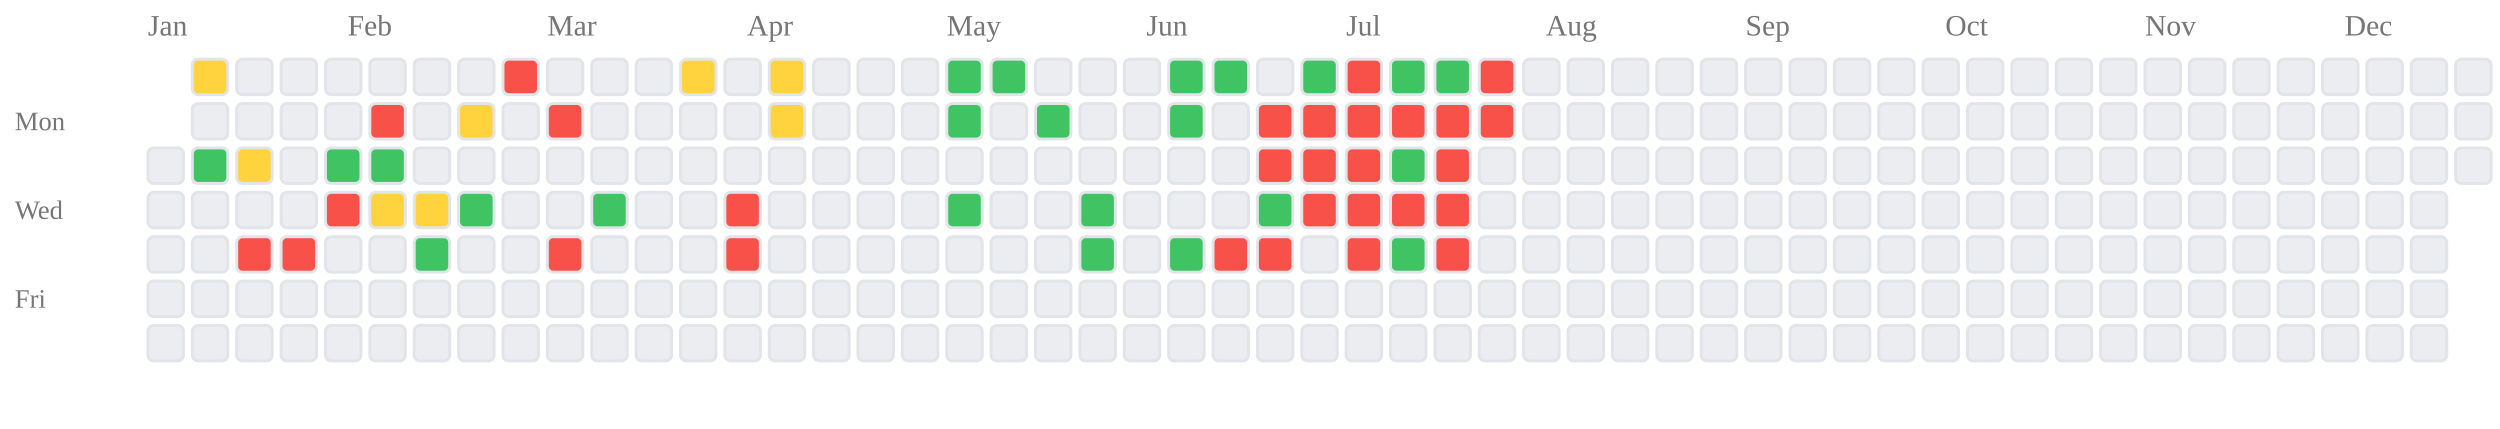
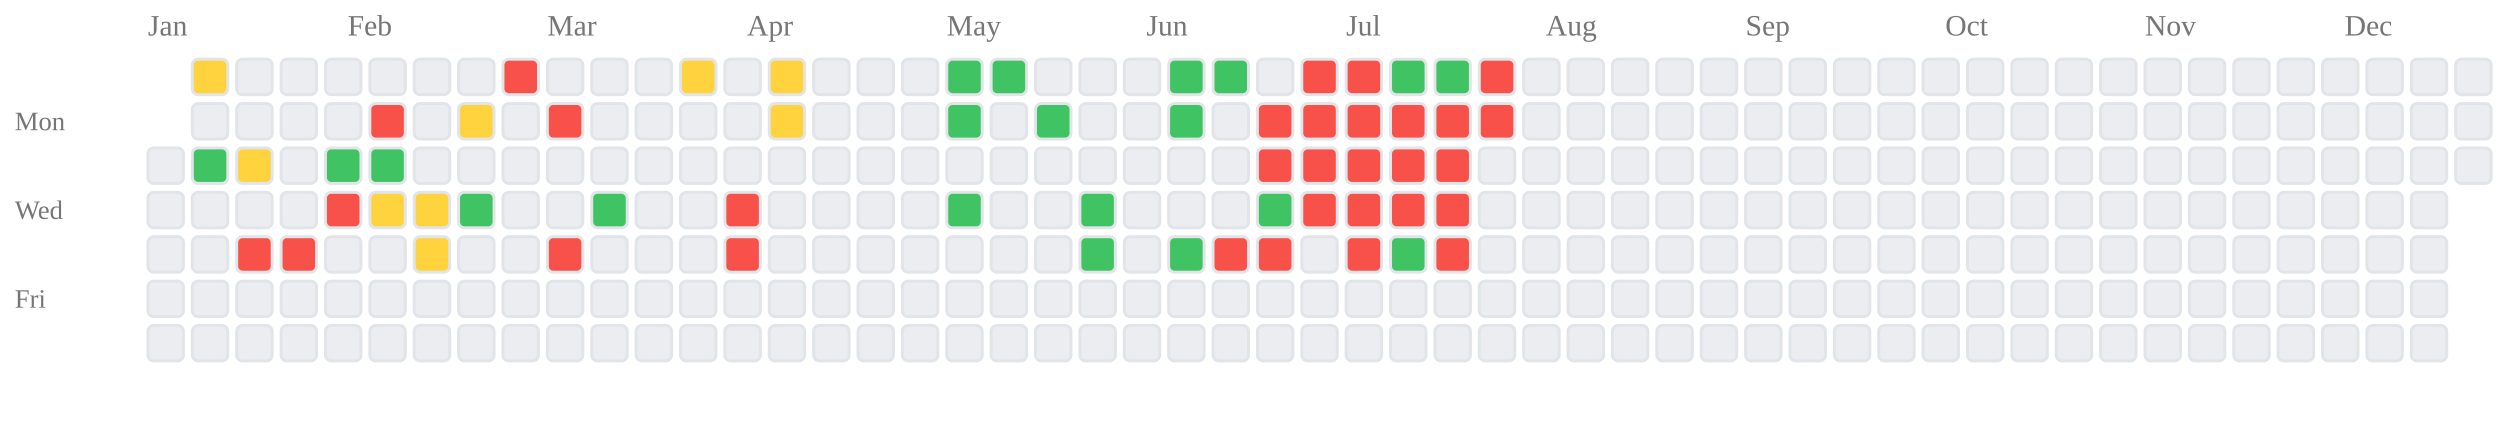
<svg xmlns="http://www.w3.org/2000/svg" width="845" height="145">
  <style>
        .month { font-size: 10px; fill: #767676; }
        .day { font-size: 9px; fill: #767676; }
        .cell { stroke: #e1e4e8; stroke-width: 1; }
        .cell-profit { fill: #40c463; }
        .cell-loss { fill: #f85149; }
        .cell-breakeven { fill: #ffd33d; }
        .cell-empty { fill: #ebedf0; }
    </style>
  <text x="50.0" y="12" class="month">Jan</text>
  <text x="117.5" y="12" class="month">Feb</text>
  <text x="185.0" y="12" class="month">Mar</text>
  <text x="252.5" y="12" class="month">Apr</text>
  <text x="320.0" y="12" class="month">May</text>
  <text x="387.5" y="12" class="month">Jun</text>
  <text x="455.0" y="12" class="month">Jul</text>
  <text x="522.5" y="12" class="month">Aug</text>
  <text x="590.0" y="12" class="month">Sep</text>
  <text x="657.5" y="12" class="month">Oct</text>
  <text x="725.0" y="12" class="month">Nov</text>
  <text x="792.5" y="12" class="month">Dec</text>
  <text x="5" y="44" class="day">Mon</text>
  <text x="5" y="74" class="day">Wed</text>
  <text x="5" y="104" class="day">Fri</text>
  <rect x="50" y="50" width="12" height="12" class="cell cell-empty" rx="2" ry="2" />
  <rect x="50" y="65" width="12" height="12" class="cell cell-empty" rx="2" ry="2" />
  <rect x="50" y="80" width="12" height="12" class="cell cell-empty" rx="2" ry="2" />
  <rect x="50" y="95" width="12" height="12" class="cell cell-empty" rx="2" ry="2" />
  <rect x="50" y="110" width="12" height="12" class="cell cell-empty" rx="2" ry="2" />
  <rect x="65" y="20" width="12" height="12" class="cell cell-breakeven" rx="2" ry="2" />
  <rect x="65" y="35" width="12" height="12" class="cell cell-empty" rx="2" ry="2" />
  <rect x="65" y="50" width="12" height="12" class="cell cell-profit" rx="2" ry="2" />
  <rect x="65" y="65" width="12" height="12" class="cell cell-empty" rx="2" ry="2" />
  <rect x="65" y="80" width="12" height="12" class="cell cell-empty" rx="2" ry="2" />
  <rect x="65" y="95" width="12" height="12" class="cell cell-empty" rx="2" ry="2" />
  <rect x="65" y="110" width="12" height="12" class="cell cell-empty" rx="2" ry="2" />
  <rect x="80" y="20" width="12" height="12" class="cell cell-empty" rx="2" ry="2" />
  <rect x="80" y="35" width="12" height="12" class="cell cell-empty" rx="2" ry="2" />
  <rect x="80" y="50" width="12" height="12" class="cell cell-breakeven" rx="2" ry="2" />
  <rect x="80" y="65" width="12" height="12" class="cell cell-empty" rx="2" ry="2" />
  <rect x="80" y="80" width="12" height="12" class="cell cell-loss" rx="2" ry="2" />
  <rect x="80" y="95" width="12" height="12" class="cell cell-empty" rx="2" ry="2" />
  <rect x="80" y="110" width="12" height="12" class="cell cell-empty" rx="2" ry="2" />
  <rect x="95" y="20" width="12" height="12" class="cell cell-empty" rx="2" ry="2" />
  <rect x="95" y="35" width="12" height="12" class="cell cell-empty" rx="2" ry="2" />
  <rect x="95" y="50" width="12" height="12" class="cell cell-empty" rx="2" ry="2" />
  <rect x="95" y="65" width="12" height="12" class="cell cell-empty" rx="2" ry="2" />
  <rect x="95" y="80" width="12" height="12" class="cell cell-loss" rx="2" ry="2" />
  <rect x="95" y="95" width="12" height="12" class="cell cell-empty" rx="2" ry="2" />
  <rect x="95" y="110" width="12" height="12" class="cell cell-empty" rx="2" ry="2" />
  <rect x="110" y="20" width="12" height="12" class="cell cell-empty" rx="2" ry="2" />
  <rect x="110" y="35" width="12" height="12" class="cell cell-empty" rx="2" ry="2" />
  <rect x="110" y="50" width="12" height="12" class="cell cell-profit" rx="2" ry="2" />
  <rect x="110" y="65" width="12" height="12" class="cell cell-loss" rx="2" ry="2" />
  <rect x="110" y="80" width="12" height="12" class="cell cell-empty" rx="2" ry="2" />
  <rect x="110" y="95" width="12" height="12" class="cell cell-empty" rx="2" ry="2" />
  <rect x="110" y="110" width="12" height="12" class="cell cell-empty" rx="2" ry="2" />
  <rect x="125" y="20" width="12" height="12" class="cell cell-empty" rx="2" ry="2" />
  <rect x="125" y="35" width="12" height="12" class="cell cell-loss" rx="2" ry="2" />
  <rect x="125" y="50" width="12" height="12" class="cell cell-profit" rx="2" ry="2" />
  <rect x="125" y="65" width="12" height="12" class="cell cell-breakeven" rx="2" ry="2" />
  <rect x="125" y="80" width="12" height="12" class="cell cell-empty" rx="2" ry="2" />
  <rect x="125" y="95" width="12" height="12" class="cell cell-empty" rx="2" ry="2" />
  <rect x="125" y="110" width="12" height="12" class="cell cell-empty" rx="2" ry="2" />
  <rect x="140" y="20" width="12" height="12" class="cell cell-empty" rx="2" ry="2" />
  <rect x="140" y="35" width="12" height="12" class="cell cell-empty" rx="2" ry="2" />
  <rect x="140" y="50" width="12" height="12" class="cell cell-empty" rx="2" ry="2" />
  <rect x="140" y="65" width="12" height="12" class="cell cell-breakeven" rx="2" ry="2" />
-   <rect x="140" y="80" width="12" height="12" class="cell cell-profit" rx="2" ry="2" />
+   <rect x="140" y="80" width="12" height="12" class="cell cell-breakeven" rx="2" ry="2" />
  <rect x="140" y="95" width="12" height="12" class="cell cell-empty" rx="2" ry="2" />
  <rect x="140" y="110" width="12" height="12" class="cell cell-empty" rx="2" ry="2" />
  <rect x="155" y="20" width="12" height="12" class="cell cell-empty" rx="2" ry="2" />
  <rect x="155" y="35" width="12" height="12" class="cell cell-breakeven" rx="2" ry="2" />
  <rect x="155" y="50" width="12" height="12" class="cell cell-empty" rx="2" ry="2" />
  <rect x="155" y="65" width="12" height="12" class="cell cell-profit" rx="2" ry="2" />
  <rect x="155" y="80" width="12" height="12" class="cell cell-empty" rx="2" ry="2" />
  <rect x="155" y="95" width="12" height="12" class="cell cell-empty" rx="2" ry="2" />
  <rect x="155" y="110" width="12" height="12" class="cell cell-empty" rx="2" ry="2" />
  <rect x="170" y="20" width="12" height="12" class="cell cell-loss" rx="2" ry="2" />
  <rect x="170" y="35" width="12" height="12" class="cell cell-empty" rx="2" ry="2" />
  <rect x="170" y="50" width="12" height="12" class="cell cell-empty" rx="2" ry="2" />
  <rect x="170" y="65" width="12" height="12" class="cell cell-empty" rx="2" ry="2" />
  <rect x="170" y="80" width="12" height="12" class="cell cell-empty" rx="2" ry="2" />
  <rect x="170" y="95" width="12" height="12" class="cell cell-empty" rx="2" ry="2" />
  <rect x="170" y="110" width="12" height="12" class="cell cell-empty" rx="2" ry="2" />
  <rect x="185" y="20" width="12" height="12" class="cell cell-empty" rx="2" ry="2" />
  <rect x="185" y="35" width="12" height="12" class="cell cell-loss" rx="2" ry="2" />
  <rect x="185" y="50" width="12" height="12" class="cell cell-empty" rx="2" ry="2" />
  <rect x="185" y="65" width="12" height="12" class="cell cell-empty" rx="2" ry="2" />
  <rect x="185" y="80" width="12" height="12" class="cell cell-loss" rx="2" ry="2" />
  <rect x="185" y="95" width="12" height="12" class="cell cell-empty" rx="2" ry="2" />
  <rect x="185" y="110" width="12" height="12" class="cell cell-empty" rx="2" ry="2" />
  <rect x="200" y="20" width="12" height="12" class="cell cell-empty" rx="2" ry="2" />
  <rect x="200" y="35" width="12" height="12" class="cell cell-empty" rx="2" ry="2" />
  <rect x="200" y="50" width="12" height="12" class="cell cell-empty" rx="2" ry="2" />
  <rect x="200" y="65" width="12" height="12" class="cell cell-profit" rx="2" ry="2" />
  <rect x="200" y="80" width="12" height="12" class="cell cell-empty" rx="2" ry="2" />
  <rect x="200" y="95" width="12" height="12" class="cell cell-empty" rx="2" ry="2" />
  <rect x="200" y="110" width="12" height="12" class="cell cell-empty" rx="2" ry="2" />
  <rect x="215" y="20" width="12" height="12" class="cell cell-empty" rx="2" ry="2" />
  <rect x="215" y="35" width="12" height="12" class="cell cell-empty" rx="2" ry="2" />
  <rect x="215" y="50" width="12" height="12" class="cell cell-empty" rx="2" ry="2" />
  <rect x="215" y="65" width="12" height="12" class="cell cell-empty" rx="2" ry="2" />
  <rect x="215" y="80" width="12" height="12" class="cell cell-empty" rx="2" ry="2" />
  <rect x="215" y="95" width="12" height="12" class="cell cell-empty" rx="2" ry="2" />
  <rect x="215" y="110" width="12" height="12" class="cell cell-empty" rx="2" ry="2" />
  <rect x="230" y="20" width="12" height="12" class="cell cell-breakeven" rx="2" ry="2" />
  <rect x="230" y="35" width="12" height="12" class="cell cell-empty" rx="2" ry="2" />
  <rect x="230" y="50" width="12" height="12" class="cell cell-empty" rx="2" ry="2" />
  <rect x="230" y="65" width="12" height="12" class="cell cell-empty" rx="2" ry="2" />
  <rect x="230" y="80" width="12" height="12" class="cell cell-empty" rx="2" ry="2" />
  <rect x="230" y="95" width="12" height="12" class="cell cell-empty" rx="2" ry="2" />
  <rect x="230" y="110" width="12" height="12" class="cell cell-empty" rx="2" ry="2" />
  <rect x="245" y="20" width="12" height="12" class="cell cell-empty" rx="2" ry="2" />
  <rect x="245" y="35" width="12" height="12" class="cell cell-empty" rx="2" ry="2" />
  <rect x="245" y="50" width="12" height="12" class="cell cell-empty" rx="2" ry="2" />
  <rect x="245" y="65" width="12" height="12" class="cell cell-loss" rx="2" ry="2" />
  <rect x="245" y="80" width="12" height="12" class="cell cell-loss" rx="2" ry="2" />
  <rect x="245" y="95" width="12" height="12" class="cell cell-empty" rx="2" ry="2" />
  <rect x="245" y="110" width="12" height="12" class="cell cell-empty" rx="2" ry="2" />
  <rect x="260" y="20" width="12" height="12" class="cell cell-breakeven" rx="2" ry="2" />
  <rect x="260" y="35" width="12" height="12" class="cell cell-breakeven" rx="2" ry="2" />
  <rect x="260" y="50" width="12" height="12" class="cell cell-empty" rx="2" ry="2" />
  <rect x="260" y="65" width="12" height="12" class="cell cell-empty" rx="2" ry="2" />
  <rect x="260" y="80" width="12" height="12" class="cell cell-empty" rx="2" ry="2" />
  <rect x="260" y="95" width="12" height="12" class="cell cell-empty" rx="2" ry="2" />
  <rect x="260" y="110" width="12" height="12" class="cell cell-empty" rx="2" ry="2" />
  <rect x="275" y="20" width="12" height="12" class="cell cell-empty" rx="2" ry="2" />
  <rect x="275" y="35" width="12" height="12" class="cell cell-empty" rx="2" ry="2" />
  <rect x="275" y="50" width="12" height="12" class="cell cell-empty" rx="2" ry="2" />
  <rect x="275" y="65" width="12" height="12" class="cell cell-empty" rx="2" ry="2" />
  <rect x="275" y="80" width="12" height="12" class="cell cell-empty" rx="2" ry="2" />
  <rect x="275" y="95" width="12" height="12" class="cell cell-empty" rx="2" ry="2" />
  <rect x="275" y="110" width="12" height="12" class="cell cell-empty" rx="2" ry="2" />
  <rect x="290" y="20" width="12" height="12" class="cell cell-empty" rx="2" ry="2" />
  <rect x="290" y="35" width="12" height="12" class="cell cell-empty" rx="2" ry="2" />
  <rect x="290" y="50" width="12" height="12" class="cell cell-empty" rx="2" ry="2" />
  <rect x="290" y="65" width="12" height="12" class="cell cell-empty" rx="2" ry="2" />
  <rect x="290" y="80" width="12" height="12" class="cell cell-empty" rx="2" ry="2" />
  <rect x="290" y="95" width="12" height="12" class="cell cell-empty" rx="2" ry="2" />
  <rect x="290" y="110" width="12" height="12" class="cell cell-empty" rx="2" ry="2" />
  <rect x="305" y="20" width="12" height="12" class="cell cell-empty" rx="2" ry="2" />
  <rect x="305" y="35" width="12" height="12" class="cell cell-empty" rx="2" ry="2" />
  <rect x="305" y="50" width="12" height="12" class="cell cell-empty" rx="2" ry="2" />
  <rect x="305" y="65" width="12" height="12" class="cell cell-empty" rx="2" ry="2" />
  <rect x="305" y="80" width="12" height="12" class="cell cell-empty" rx="2" ry="2" />
  <rect x="305" y="95" width="12" height="12" class="cell cell-empty" rx="2" ry="2" />
  <rect x="305" y="110" width="12" height="12" class="cell cell-empty" rx="2" ry="2" />
  <rect x="320" y="20" width="12" height="12" class="cell cell-profit" rx="2" ry="2" />
  <rect x="320" y="35" width="12" height="12" class="cell cell-profit" rx="2" ry="2" />
  <rect x="320" y="50" width="12" height="12" class="cell cell-empty" rx="2" ry="2" />
  <rect x="320" y="65" width="12" height="12" class="cell cell-profit" rx="2" ry="2" />
  <rect x="320" y="80" width="12" height="12" class="cell cell-empty" rx="2" ry="2" />
  <rect x="320" y="95" width="12" height="12" class="cell cell-empty" rx="2" ry="2" />
  <rect x="320" y="110" width="12" height="12" class="cell cell-empty" rx="2" ry="2" />
  <rect x="335" y="20" width="12" height="12" class="cell cell-profit" rx="2" ry="2" />
  <rect x="335" y="35" width="12" height="12" class="cell cell-empty" rx="2" ry="2" />
  <rect x="335" y="50" width="12" height="12" class="cell cell-empty" rx="2" ry="2" />
  <rect x="335" y="65" width="12" height="12" class="cell cell-empty" rx="2" ry="2" />
  <rect x="335" y="80" width="12" height="12" class="cell cell-empty" rx="2" ry="2" />
  <rect x="335" y="95" width="12" height="12" class="cell cell-empty" rx="2" ry="2" />
  <rect x="335" y="110" width="12" height="12" class="cell cell-empty" rx="2" ry="2" />
  <rect x="350" y="20" width="12" height="12" class="cell cell-empty" rx="2" ry="2" />
  <rect x="350" y="35" width="12" height="12" class="cell cell-profit" rx="2" ry="2" />
  <rect x="350" y="50" width="12" height="12" class="cell cell-empty" rx="2" ry="2" />
  <rect x="350" y="65" width="12" height="12" class="cell cell-empty" rx="2" ry="2" />
  <rect x="350" y="80" width="12" height="12" class="cell cell-empty" rx="2" ry="2" />
  <rect x="350" y="95" width="12" height="12" class="cell cell-empty" rx="2" ry="2" />
  <rect x="350" y="110" width="12" height="12" class="cell cell-empty" rx="2" ry="2" />
  <rect x="365" y="20" width="12" height="12" class="cell cell-empty" rx="2" ry="2" />
  <rect x="365" y="35" width="12" height="12" class="cell cell-empty" rx="2" ry="2" />
  <rect x="365" y="50" width="12" height="12" class="cell cell-empty" rx="2" ry="2" />
  <rect x="365" y="65" width="12" height="12" class="cell cell-profit" rx="2" ry="2" />
  <rect x="365" y="80" width="12" height="12" class="cell cell-profit" rx="2" ry="2" />
  <rect x="365" y="95" width="12" height="12" class="cell cell-empty" rx="2" ry="2" />
  <rect x="365" y="110" width="12" height="12" class="cell cell-empty" rx="2" ry="2" />
  <rect x="380" y="20" width="12" height="12" class="cell cell-empty" rx="2" ry="2" />
  <rect x="380" y="35" width="12" height="12" class="cell cell-empty" rx="2" ry="2" />
  <rect x="380" y="50" width="12" height="12" class="cell cell-empty" rx="2" ry="2" />
  <rect x="380" y="65" width="12" height="12" class="cell cell-empty" rx="2" ry="2" />
  <rect x="380" y="80" width="12" height="12" class="cell cell-empty" rx="2" ry="2" />
  <rect x="380" y="95" width="12" height="12" class="cell cell-empty" rx="2" ry="2" />
  <rect x="380" y="110" width="12" height="12" class="cell cell-empty" rx="2" ry="2" />
  <rect x="395" y="20" width="12" height="12" class="cell cell-profit" rx="2" ry="2" />
  <rect x="395" y="35" width="12" height="12" class="cell cell-profit" rx="2" ry="2" />
  <rect x="395" y="50" width="12" height="12" class="cell cell-empty" rx="2" ry="2" />
  <rect x="395" y="65" width="12" height="12" class="cell cell-empty" rx="2" ry="2" />
  <rect x="395" y="80" width="12" height="12" class="cell cell-profit" rx="2" ry="2" />
  <rect x="395" y="95" width="12" height="12" class="cell cell-empty" rx="2" ry="2" />
  <rect x="395" y="110" width="12" height="12" class="cell cell-empty" rx="2" ry="2" />
  <rect x="410" y="20" width="12" height="12" class="cell cell-profit" rx="2" ry="2" />
  <rect x="410" y="35" width="12" height="12" class="cell cell-empty" rx="2" ry="2" />
  <rect x="410" y="50" width="12" height="12" class="cell cell-empty" rx="2" ry="2" />
  <rect x="410" y="65" width="12" height="12" class="cell cell-empty" rx="2" ry="2" />
  <rect x="410" y="80" width="12" height="12" class="cell cell-loss" rx="2" ry="2" />
  <rect x="410" y="95" width="12" height="12" class="cell cell-empty" rx="2" ry="2" />
  <rect x="410" y="110" width="12" height="12" class="cell cell-empty" rx="2" ry="2" />
  <rect x="425" y="20" width="12" height="12" class="cell cell-empty" rx="2" ry="2" />
  <rect x="425" y="35" width="12" height="12" class="cell cell-loss" rx="2" ry="2" />
  <rect x="425" y="50" width="12" height="12" class="cell cell-loss" rx="2" ry="2" />
  <rect x="425" y="65" width="12" height="12" class="cell cell-profit" rx="2" ry="2" />
  <rect x="425" y="80" width="12" height="12" class="cell cell-loss" rx="2" ry="2" />
  <rect x="425" y="95" width="12" height="12" class="cell cell-empty" rx="2" ry="2" />
  <rect x="425" y="110" width="12" height="12" class="cell cell-empty" rx="2" ry="2" />
-   <rect x="440" y="20" width="12" height="12" class="cell cell-profit" rx="2" ry="2" />
+   <rect x="440" y="20" width="12" height="12" class="cell cell-loss" rx="2" ry="2" />
  <rect x="440" y="35" width="12" height="12" class="cell cell-loss" rx="2" ry="2" />
  <rect x="440" y="50" width="12" height="12" class="cell cell-loss" rx="2" ry="2" />
  <rect x="440" y="65" width="12" height="12" class="cell cell-loss" rx="2" ry="2" />
  <rect x="440" y="80" width="12" height="12" class="cell cell-empty" rx="2" ry="2" />
  <rect x="440" y="95" width="12" height="12" class="cell cell-empty" rx="2" ry="2" />
  <rect x="440" y="110" width="12" height="12" class="cell cell-empty" rx="2" ry="2" />
  <rect x="455" y="20" width="12" height="12" class="cell cell-loss" rx="2" ry="2" />
  <rect x="455" y="35" width="12" height="12" class="cell cell-loss" rx="2" ry="2" />
  <rect x="455" y="50" width="12" height="12" class="cell cell-loss" rx="2" ry="2" />
  <rect x="455" y="65" width="12" height="12" class="cell cell-loss" rx="2" ry="2" />
  <rect x="455" y="80" width="12" height="12" class="cell cell-loss" rx="2" ry="2" />
  <rect x="455" y="95" width="12" height="12" class="cell cell-empty" rx="2" ry="2" />
  <rect x="455" y="110" width="12" height="12" class="cell cell-empty" rx="2" ry="2" />
  <rect x="470" y="20" width="12" height="12" class="cell cell-profit" rx="2" ry="2" />
  <rect x="470" y="35" width="12" height="12" class="cell cell-loss" rx="2" ry="2" />
-   <rect x="470" y="50" width="12" height="12" class="cell cell-profit" rx="2" ry="2" />
+   <rect x="470" y="50" width="12" height="12" class="cell cell-loss" rx="2" ry="2" />
  <rect x="470" y="65" width="12" height="12" class="cell cell-loss" rx="2" ry="2" />
  <rect x="470" y="80" width="12" height="12" class="cell cell-profit" rx="2" ry="2" />
  <rect x="470" y="95" width="12" height="12" class="cell cell-empty" rx="2" ry="2" />
  <rect x="470" y="110" width="12" height="12" class="cell cell-empty" rx="2" ry="2" />
  <rect x="485" y="20" width="12" height="12" class="cell cell-profit" rx="2" ry="2" />
  <rect x="485" y="35" width="12" height="12" class="cell cell-loss" rx="2" ry="2" />
  <rect x="485" y="50" width="12" height="12" class="cell cell-loss" rx="2" ry="2" />
  <rect x="485" y="65" width="12" height="12" class="cell cell-loss" rx="2" ry="2" />
  <rect x="485" y="80" width="12" height="12" class="cell cell-loss" rx="2" ry="2" />
  <rect x="485" y="95" width="12" height="12" class="cell cell-empty" rx="2" ry="2" />
  <rect x="485" y="110" width="12" height="12" class="cell cell-empty" rx="2" ry="2" />
  <rect x="500" y="20" width="12" height="12" class="cell cell-loss" rx="2" ry="2" />
  <rect x="500" y="35" width="12" height="12" class="cell cell-loss" rx="2" ry="2" />
  <rect x="500" y="50" width="12" height="12" class="cell cell-empty" rx="2" ry="2" />
  <rect x="500" y="65" width="12" height="12" class="cell cell-empty" rx="2" ry="2" />
  <rect x="500" y="80" width="12" height="12" class="cell cell-empty" rx="2" ry="2" />
  <rect x="500" y="95" width="12" height="12" class="cell cell-empty" rx="2" ry="2" />
  <rect x="500" y="110" width="12" height="12" class="cell cell-empty" rx="2" ry="2" />
  <rect x="515" y="20" width="12" height="12" class="cell cell-empty" rx="2" ry="2" />
  <rect x="515" y="35" width="12" height="12" class="cell cell-empty" rx="2" ry="2" />
  <rect x="515" y="50" width="12" height="12" class="cell cell-empty" rx="2" ry="2" />
  <rect x="515" y="65" width="12" height="12" class="cell cell-empty" rx="2" ry="2" />
  <rect x="515" y="80" width="12" height="12" class="cell cell-empty" rx="2" ry="2" />
  <rect x="515" y="95" width="12" height="12" class="cell cell-empty" rx="2" ry="2" />
  <rect x="515" y="110" width="12" height="12" class="cell cell-empty" rx="2" ry="2" />
  <rect x="530" y="20" width="12" height="12" class="cell cell-empty" rx="2" ry="2" />
  <rect x="530" y="35" width="12" height="12" class="cell cell-empty" rx="2" ry="2" />
  <rect x="530" y="50" width="12" height="12" class="cell cell-empty" rx="2" ry="2" />
  <rect x="530" y="65" width="12" height="12" class="cell cell-empty" rx="2" ry="2" />
  <rect x="530" y="80" width="12" height="12" class="cell cell-empty" rx="2" ry="2" />
  <rect x="530" y="95" width="12" height="12" class="cell cell-empty" rx="2" ry="2" />
  <rect x="530" y="110" width="12" height="12" class="cell cell-empty" rx="2" ry="2" />
  <rect x="545" y="20" width="12" height="12" class="cell cell-empty" rx="2" ry="2" />
  <rect x="545" y="35" width="12" height="12" class="cell cell-empty" rx="2" ry="2" />
  <rect x="545" y="50" width="12" height="12" class="cell cell-empty" rx="2" ry="2" />
  <rect x="545" y="65" width="12" height="12" class="cell cell-empty" rx="2" ry="2" />
  <rect x="545" y="80" width="12" height="12" class="cell cell-empty" rx="2" ry="2" />
  <rect x="545" y="95" width="12" height="12" class="cell cell-empty" rx="2" ry="2" />
  <rect x="545" y="110" width="12" height="12" class="cell cell-empty" rx="2" ry="2" />
  <rect x="560" y="20" width="12" height="12" class="cell cell-empty" rx="2" ry="2" />
  <rect x="560" y="35" width="12" height="12" class="cell cell-empty" rx="2" ry="2" />
  <rect x="560" y="50" width="12" height="12" class="cell cell-empty" rx="2" ry="2" />
  <rect x="560" y="65" width="12" height="12" class="cell cell-empty" rx="2" ry="2" />
  <rect x="560" y="80" width="12" height="12" class="cell cell-empty" rx="2" ry="2" />
  <rect x="560" y="95" width="12" height="12" class="cell cell-empty" rx="2" ry="2" />
  <rect x="560" y="110" width="12" height="12" class="cell cell-empty" rx="2" ry="2" />
  <rect x="575" y="20" width="12" height="12" class="cell cell-empty" rx="2" ry="2" />
  <rect x="575" y="35" width="12" height="12" class="cell cell-empty" rx="2" ry="2" />
  <rect x="575" y="50" width="12" height="12" class="cell cell-empty" rx="2" ry="2" />
  <rect x="575" y="65" width="12" height="12" class="cell cell-empty" rx="2" ry="2" />
  <rect x="575" y="80" width="12" height="12" class="cell cell-empty" rx="2" ry="2" />
  <rect x="575" y="95" width="12" height="12" class="cell cell-empty" rx="2" ry="2" />
  <rect x="575" y="110" width="12" height="12" class="cell cell-empty" rx="2" ry="2" />
  <rect x="590" y="20" width="12" height="12" class="cell cell-empty" rx="2" ry="2" />
  <rect x="590" y="35" width="12" height="12" class="cell cell-empty" rx="2" ry="2" />
  <rect x="590" y="50" width="12" height="12" class="cell cell-empty" rx="2" ry="2" />
  <rect x="590" y="65" width="12" height="12" class="cell cell-empty" rx="2" ry="2" />
  <rect x="590" y="80" width="12" height="12" class="cell cell-empty" rx="2" ry="2" />
  <rect x="590" y="95" width="12" height="12" class="cell cell-empty" rx="2" ry="2" />
  <rect x="590" y="110" width="12" height="12" class="cell cell-empty" rx="2" ry="2" />
  <rect x="605" y="20" width="12" height="12" class="cell cell-empty" rx="2" ry="2" />
  <rect x="605" y="35" width="12" height="12" class="cell cell-empty" rx="2" ry="2" />
  <rect x="605" y="50" width="12" height="12" class="cell cell-empty" rx="2" ry="2" />
  <rect x="605" y="65" width="12" height="12" class="cell cell-empty" rx="2" ry="2" />
  <rect x="605" y="80" width="12" height="12" class="cell cell-empty" rx="2" ry="2" />
  <rect x="605" y="95" width="12" height="12" class="cell cell-empty" rx="2" ry="2" />
  <rect x="605" y="110" width="12" height="12" class="cell cell-empty" rx="2" ry="2" />
  <rect x="620" y="20" width="12" height="12" class="cell cell-empty" rx="2" ry="2" />
  <rect x="620" y="35" width="12" height="12" class="cell cell-empty" rx="2" ry="2" />
  <rect x="620" y="50" width="12" height="12" class="cell cell-empty" rx="2" ry="2" />
  <rect x="620" y="65" width="12" height="12" class="cell cell-empty" rx="2" ry="2" />
  <rect x="620" y="80" width="12" height="12" class="cell cell-empty" rx="2" ry="2" />
  <rect x="620" y="95" width="12" height="12" class="cell cell-empty" rx="2" ry="2" />
  <rect x="620" y="110" width="12" height="12" class="cell cell-empty" rx="2" ry="2" />
  <rect x="635" y="20" width="12" height="12" class="cell cell-empty" rx="2" ry="2" />
  <rect x="635" y="35" width="12" height="12" class="cell cell-empty" rx="2" ry="2" />
  <rect x="635" y="50" width="12" height="12" class="cell cell-empty" rx="2" ry="2" />
  <rect x="635" y="65" width="12" height="12" class="cell cell-empty" rx="2" ry="2" />
  <rect x="635" y="80" width="12" height="12" class="cell cell-empty" rx="2" ry="2" />
  <rect x="635" y="95" width="12" height="12" class="cell cell-empty" rx="2" ry="2" />
  <rect x="635" y="110" width="12" height="12" class="cell cell-empty" rx="2" ry="2" />
  <rect x="650" y="20" width="12" height="12" class="cell cell-empty" rx="2" ry="2" />
  <rect x="650" y="35" width="12" height="12" class="cell cell-empty" rx="2" ry="2" />
  <rect x="650" y="50" width="12" height="12" class="cell cell-empty" rx="2" ry="2" />
  <rect x="650" y="65" width="12" height="12" class="cell cell-empty" rx="2" ry="2" />
  <rect x="650" y="80" width="12" height="12" class="cell cell-empty" rx="2" ry="2" />
  <rect x="650" y="95" width="12" height="12" class="cell cell-empty" rx="2" ry="2" />
  <rect x="650" y="110" width="12" height="12" class="cell cell-empty" rx="2" ry="2" />
  <rect x="665" y="20" width="12" height="12" class="cell cell-empty" rx="2" ry="2" />
  <rect x="665" y="35" width="12" height="12" class="cell cell-empty" rx="2" ry="2" />
  <rect x="665" y="50" width="12" height="12" class="cell cell-empty" rx="2" ry="2" />
  <rect x="665" y="65" width="12" height="12" class="cell cell-empty" rx="2" ry="2" />
  <rect x="665" y="80" width="12" height="12" class="cell cell-empty" rx="2" ry="2" />
  <rect x="665" y="95" width="12" height="12" class="cell cell-empty" rx="2" ry="2" />
  <rect x="665" y="110" width="12" height="12" class="cell cell-empty" rx="2" ry="2" />
  <rect x="680" y="20" width="12" height="12" class="cell cell-empty" rx="2" ry="2" />
  <rect x="680" y="35" width="12" height="12" class="cell cell-empty" rx="2" ry="2" />
  <rect x="680" y="50" width="12" height="12" class="cell cell-empty" rx="2" ry="2" />
  <rect x="680" y="65" width="12" height="12" class="cell cell-empty" rx="2" ry="2" />
  <rect x="680" y="80" width="12" height="12" class="cell cell-empty" rx="2" ry="2" />
  <rect x="680" y="95" width="12" height="12" class="cell cell-empty" rx="2" ry="2" />
  <rect x="680" y="110" width="12" height="12" class="cell cell-empty" rx="2" ry="2" />
  <rect x="695" y="20" width="12" height="12" class="cell cell-empty" rx="2" ry="2" />
  <rect x="695" y="35" width="12" height="12" class="cell cell-empty" rx="2" ry="2" />
  <rect x="695" y="50" width="12" height="12" class="cell cell-empty" rx="2" ry="2" />
  <rect x="695" y="65" width="12" height="12" class="cell cell-empty" rx="2" ry="2" />
  <rect x="695" y="80" width="12" height="12" class="cell cell-empty" rx="2" ry="2" />
  <rect x="695" y="95" width="12" height="12" class="cell cell-empty" rx="2" ry="2" />
  <rect x="695" y="110" width="12" height="12" class="cell cell-empty" rx="2" ry="2" />
  <rect x="710" y="20" width="12" height="12" class="cell cell-empty" rx="2" ry="2" />
  <rect x="710" y="35" width="12" height="12" class="cell cell-empty" rx="2" ry="2" />
  <rect x="710" y="50" width="12" height="12" class="cell cell-empty" rx="2" ry="2" />
  <rect x="710" y="65" width="12" height="12" class="cell cell-empty" rx="2" ry="2" />
  <rect x="710" y="80" width="12" height="12" class="cell cell-empty" rx="2" ry="2" />
  <rect x="710" y="95" width="12" height="12" class="cell cell-empty" rx="2" ry="2" />
  <rect x="710" y="110" width="12" height="12" class="cell cell-empty" rx="2" ry="2" />
  <rect x="725" y="20" width="12" height="12" class="cell cell-empty" rx="2" ry="2" />
  <rect x="725" y="35" width="12" height="12" class="cell cell-empty" rx="2" ry="2" />
  <rect x="725" y="50" width="12" height="12" class="cell cell-empty" rx="2" ry="2" />
  <rect x="725" y="65" width="12" height="12" class="cell cell-empty" rx="2" ry="2" />
  <rect x="725" y="80" width="12" height="12" class="cell cell-empty" rx="2" ry="2" />
  <rect x="725" y="95" width="12" height="12" class="cell cell-empty" rx="2" ry="2" />
  <rect x="725" y="110" width="12" height="12" class="cell cell-empty" rx="2" ry="2" />
  <rect x="740" y="20" width="12" height="12" class="cell cell-empty" rx="2" ry="2" />
  <rect x="740" y="35" width="12" height="12" class="cell cell-empty" rx="2" ry="2" />
  <rect x="740" y="50" width="12" height="12" class="cell cell-empty" rx="2" ry="2" />
  <rect x="740" y="65" width="12" height="12" class="cell cell-empty" rx="2" ry="2" />
  <rect x="740" y="80" width="12" height="12" class="cell cell-empty" rx="2" ry="2" />
  <rect x="740" y="95" width="12" height="12" class="cell cell-empty" rx="2" ry="2" />
  <rect x="740" y="110" width="12" height="12" class="cell cell-empty" rx="2" ry="2" />
  <rect x="755" y="20" width="12" height="12" class="cell cell-empty" rx="2" ry="2" />
  <rect x="755" y="35" width="12" height="12" class="cell cell-empty" rx="2" ry="2" />
  <rect x="755" y="50" width="12" height="12" class="cell cell-empty" rx="2" ry="2" />
  <rect x="755" y="65" width="12" height="12" class="cell cell-empty" rx="2" ry="2" />
  <rect x="755" y="80" width="12" height="12" class="cell cell-empty" rx="2" ry="2" />
  <rect x="755" y="95" width="12" height="12" class="cell cell-empty" rx="2" ry="2" />
  <rect x="755" y="110" width="12" height="12" class="cell cell-empty" rx="2" ry="2" />
  <rect x="770" y="20" width="12" height="12" class="cell cell-empty" rx="2" ry="2" />
  <rect x="770" y="35" width="12" height="12" class="cell cell-empty" rx="2" ry="2" />
  <rect x="770" y="50" width="12" height="12" class="cell cell-empty" rx="2" ry="2" />
  <rect x="770" y="65" width="12" height="12" class="cell cell-empty" rx="2" ry="2" />
  <rect x="770" y="80" width="12" height="12" class="cell cell-empty" rx="2" ry="2" />
  <rect x="770" y="95" width="12" height="12" class="cell cell-empty" rx="2" ry="2" />
  <rect x="770" y="110" width="12" height="12" class="cell cell-empty" rx="2" ry="2" />
  <rect x="785" y="20" width="12" height="12" class="cell cell-empty" rx="2" ry="2" />
  <rect x="785" y="35" width="12" height="12" class="cell cell-empty" rx="2" ry="2" />
  <rect x="785" y="50" width="12" height="12" class="cell cell-empty" rx="2" ry="2" />
  <rect x="785" y="65" width="12" height="12" class="cell cell-empty" rx="2" ry="2" />
  <rect x="785" y="80" width="12" height="12" class="cell cell-empty" rx="2" ry="2" />
  <rect x="785" y="95" width="12" height="12" class="cell cell-empty" rx="2" ry="2" />
  <rect x="785" y="110" width="12" height="12" class="cell cell-empty" rx="2" ry="2" />
  <rect x="800" y="20" width="12" height="12" class="cell cell-empty" rx="2" ry="2" />
  <rect x="800" y="35" width="12" height="12" class="cell cell-empty" rx="2" ry="2" />
  <rect x="800" y="50" width="12" height="12" class="cell cell-empty" rx="2" ry="2" />
  <rect x="800" y="65" width="12" height="12" class="cell cell-empty" rx="2" ry="2" />
  <rect x="800" y="80" width="12" height="12" class="cell cell-empty" rx="2" ry="2" />
  <rect x="800" y="95" width="12" height="12" class="cell cell-empty" rx="2" ry="2" />
  <rect x="800" y="110" width="12" height="12" class="cell cell-empty" rx="2" ry="2" />
  <rect x="815" y="20" width="12" height="12" class="cell cell-empty" rx="2" ry="2" />
  <rect x="815" y="35" width="12" height="12" class="cell cell-empty" rx="2" ry="2" />
  <rect x="815" y="50" width="12" height="12" class="cell cell-empty" rx="2" ry="2" />
  <rect x="815" y="65" width="12" height="12" class="cell cell-empty" rx="2" ry="2" />
  <rect x="815" y="80" width="12" height="12" class="cell cell-empty" rx="2" ry="2" />
  <rect x="815" y="95" width="12" height="12" class="cell cell-empty" rx="2" ry="2" />
  <rect x="815" y="110" width="12" height="12" class="cell cell-empty" rx="2" ry="2" />
  <rect x="830" y="20" width="12" height="12" class="cell cell-empty" rx="2" ry="2" />
  <rect x="830" y="35" width="12" height="12" class="cell cell-empty" rx="2" ry="2" />
  <rect x="830" y="50" width="12" height="12" class="cell cell-empty" rx="2" ry="2" />
</svg>
